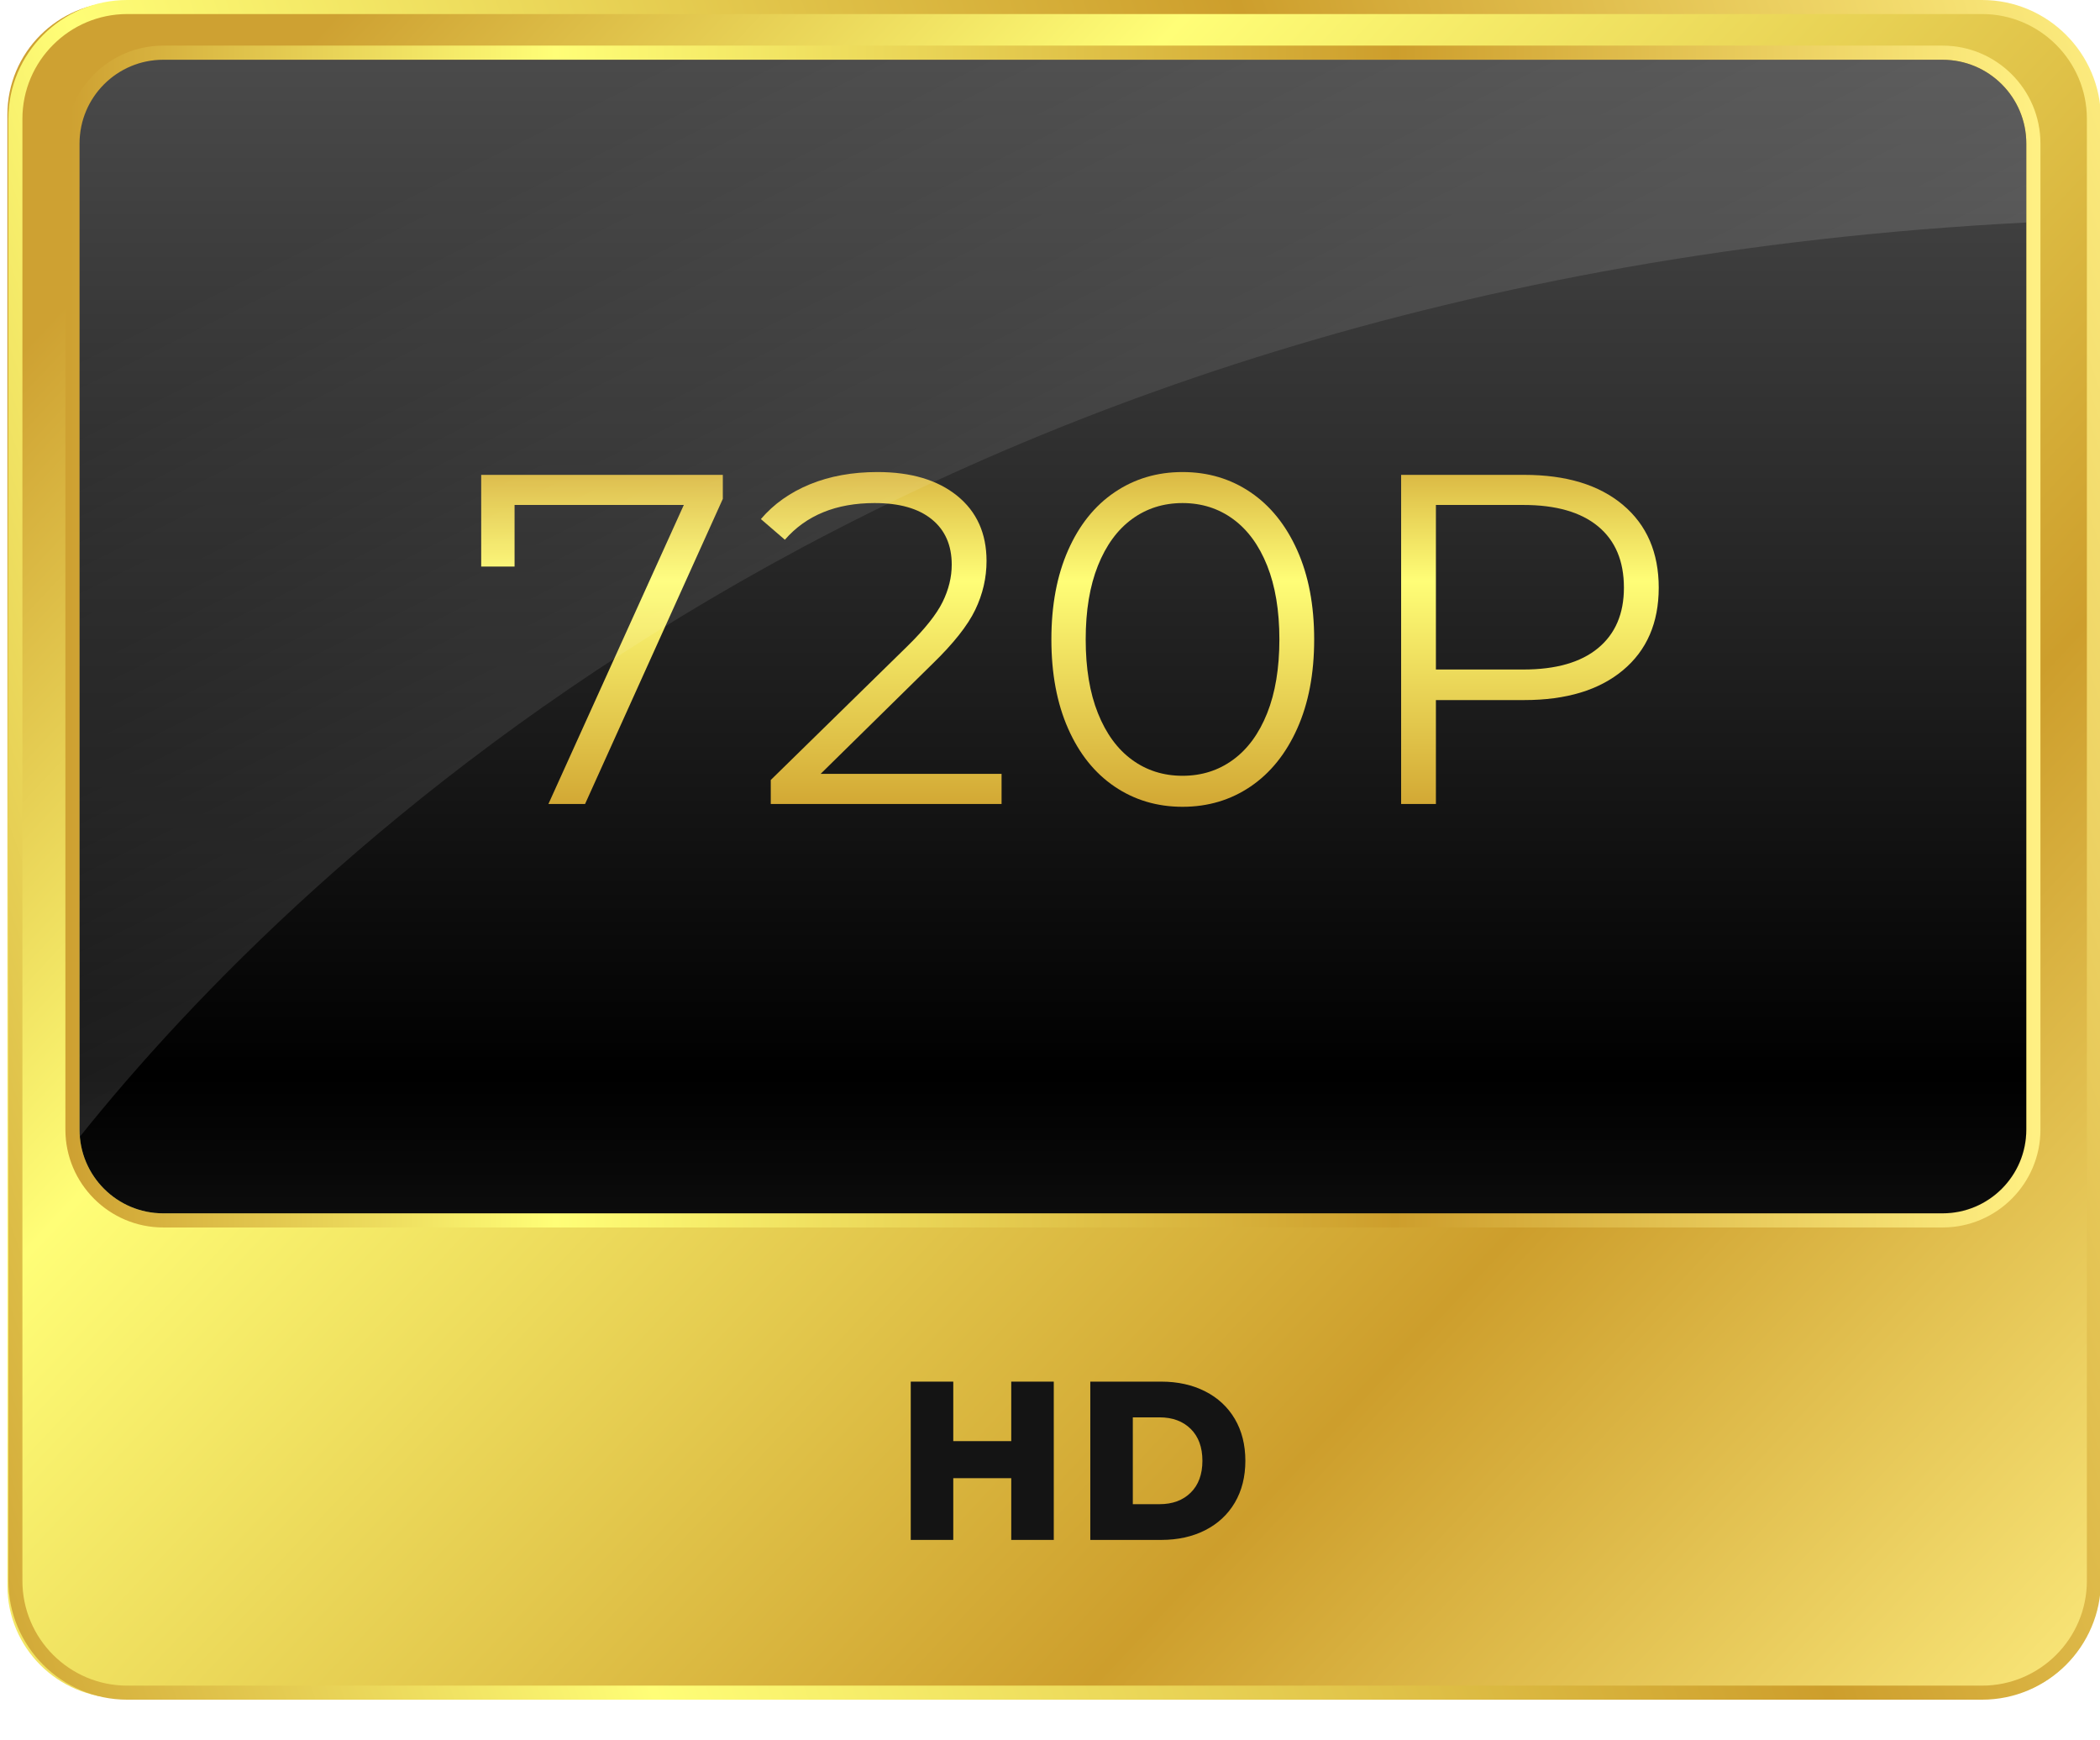
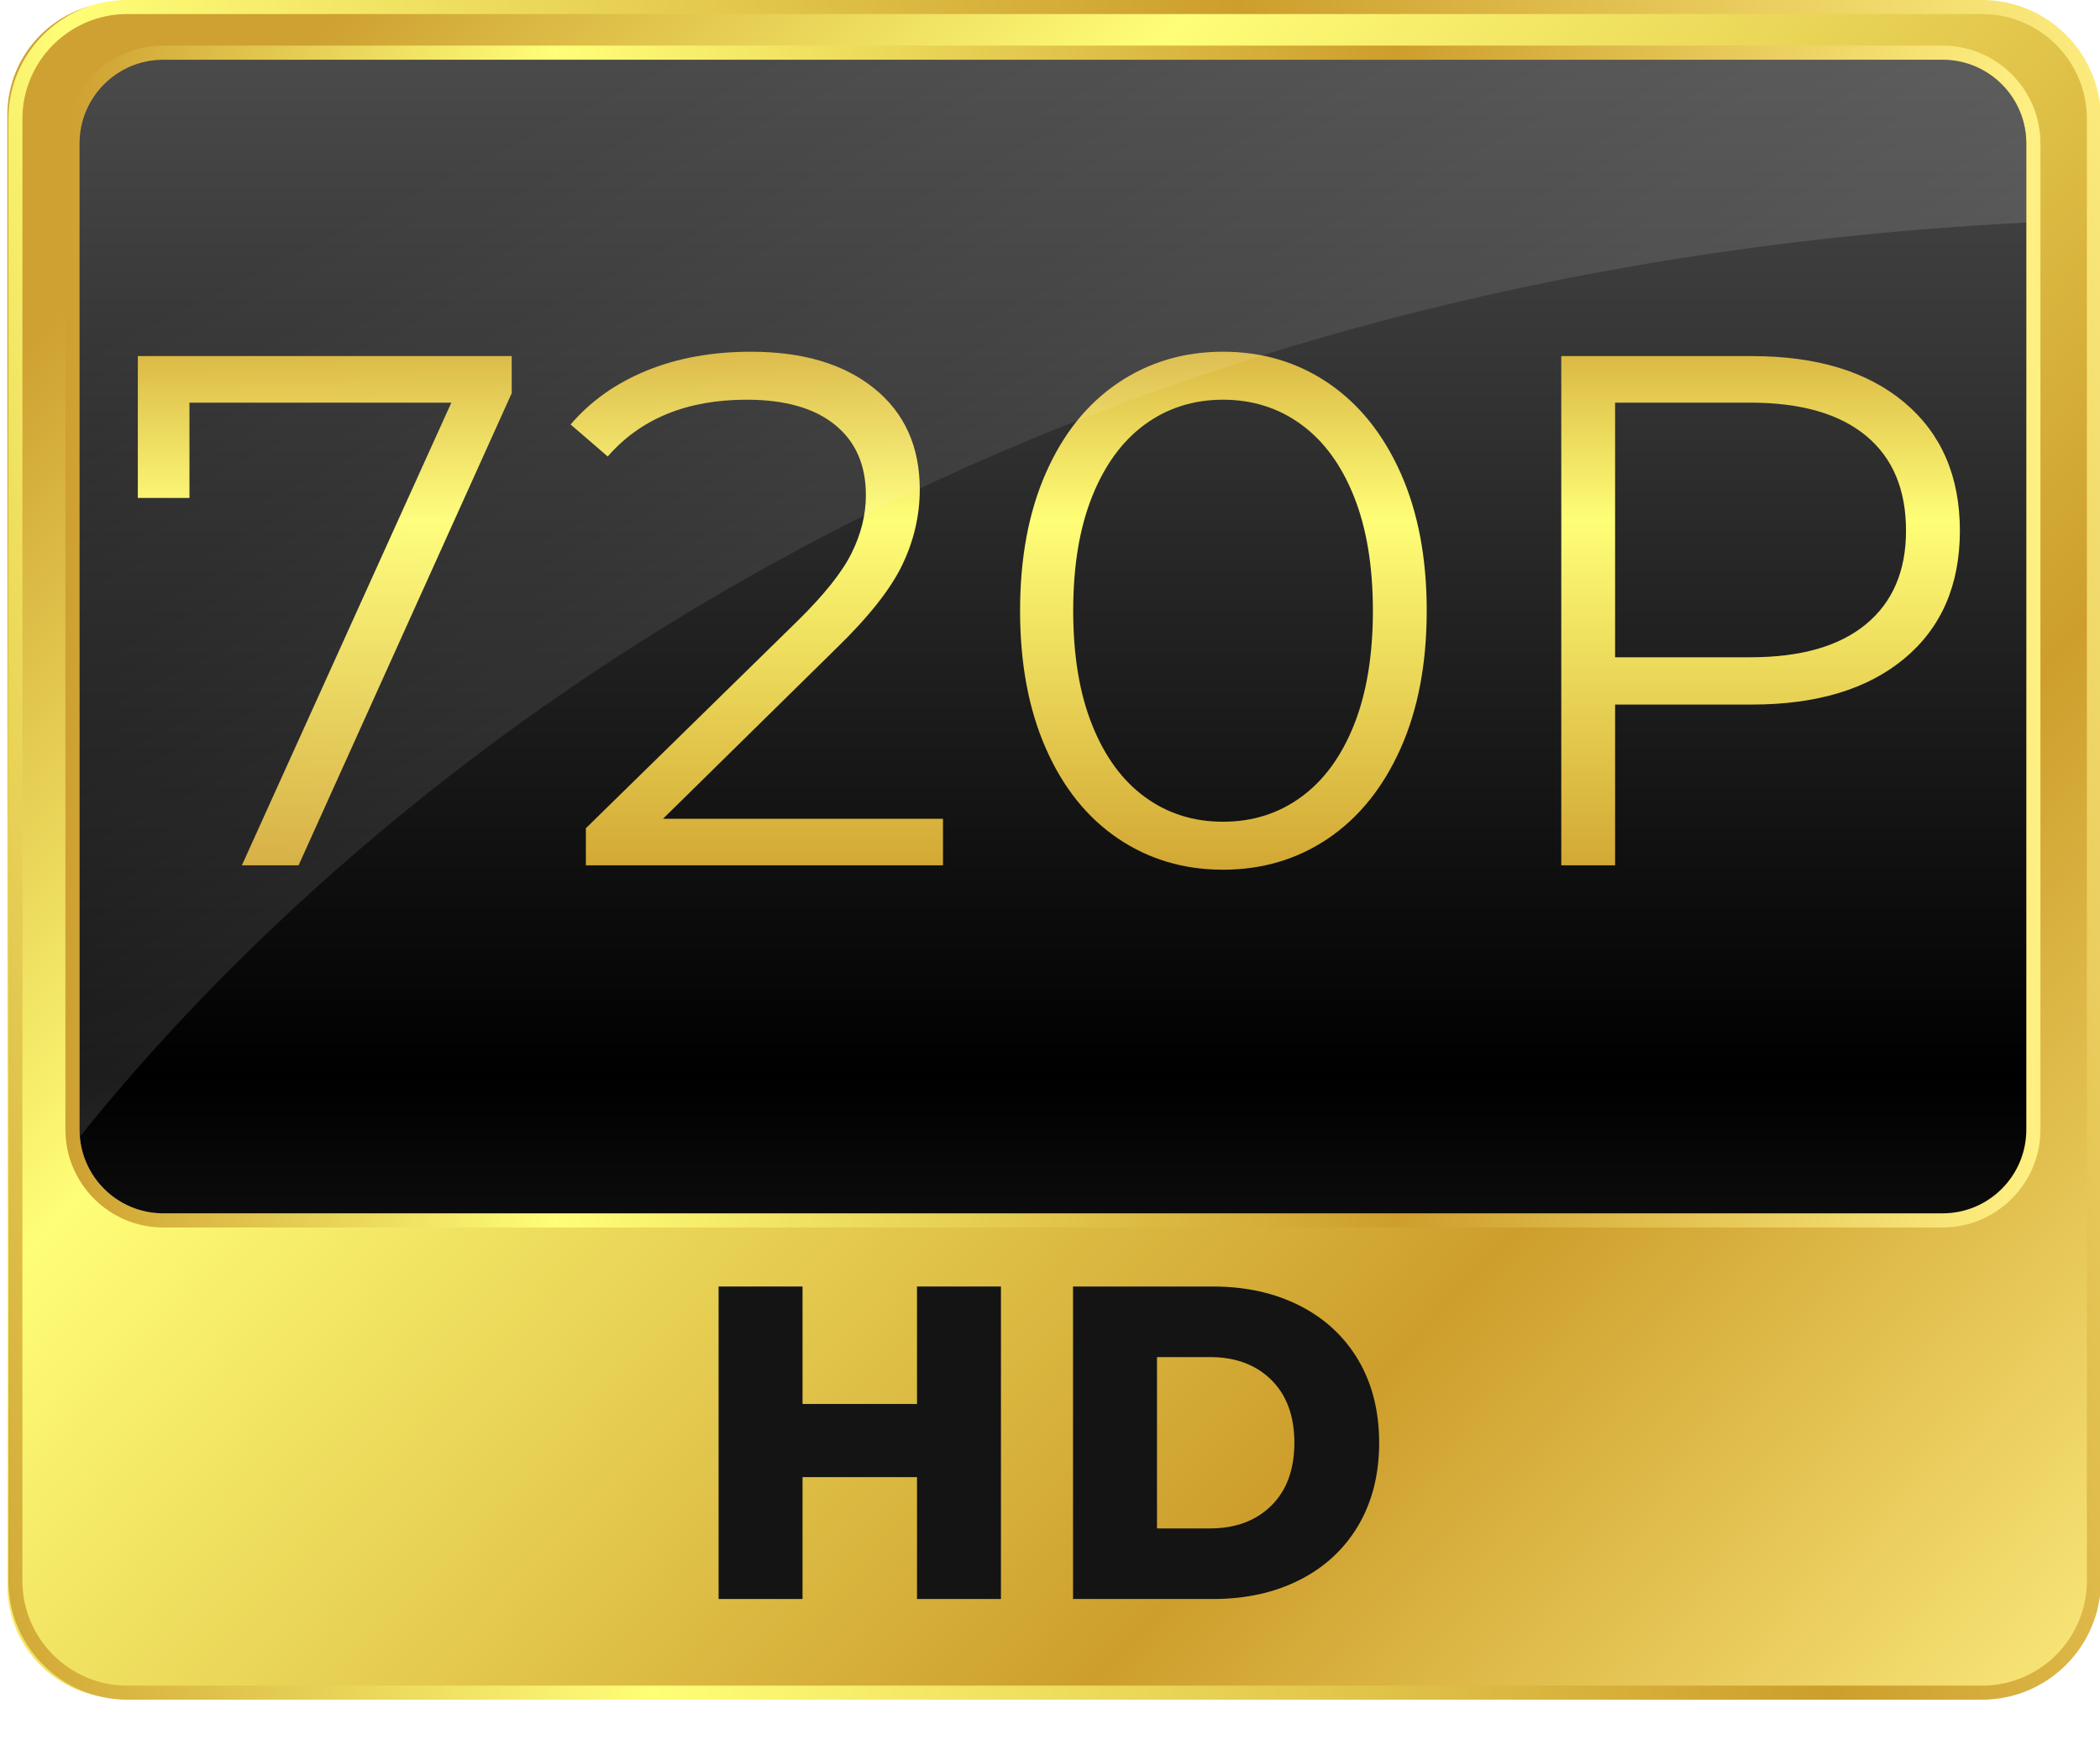
<svg xmlns="http://www.w3.org/2000/svg" version="1.2" viewBox="0 0 640 530" width="640" height="530">
  <defs>
-     <linearGradient id="g1" x2="1" gradientUnits="userSpaceOnUse" gradientTransform="matrix(562.646,528.199,-428.269,456.199,302.72,-213.044)">
+     <linearGradient id="g1" x2="1" gradientUnits="userSpaceOnUse" gradientTransform="matrix(562.646,528.199,-524.6,558.813,302.72,-213.044)">
      <stop offset="0" stop-color="#cea132" />
      <stop offset=".247" stop-color="#fffe77" />
      <stop offset=".674" stop-color="#cd9e2c" />
      <stop offset="1" stop-color="#fff083" />
    </linearGradient>
-     <linearGradient id="g2" x2="1" gradientUnits="userSpaceOnUse" gradientTransform="matrix(729.572,-265.543,215.644,592.477,-151.193,95.478)">
+     <linearGradient id="g2" x2="1" gradientUnits="userSpaceOnUse" gradientTransform="matrix(729.572,-265.543,240.383,660.448,-151.193,95.478)">
      <stop offset="0" stop-color="#cea132" />
      <stop offset=".247" stop-color="#fffe77" />
      <stop offset=".674" stop-color="#cd9e2c" />
      <stop offset="1" stop-color="#fff083" />
    </linearGradient>
-     <linearGradient id="g3" x2="1" gradientUnits="userSpaceOnUse" gradientTransform="matrix(0,-818.44,484.874,0,216.769,526.161)">
+     <linearGradient id="g3" x2="1" gradientUnits="userSpaceOnUse" gradientTransform="matrix(0,-818.44,1381.492,0,216.769,526.161)">
      <stop offset="0" stop-color="#cea132" />
      <stop offset=".247" stop-color="#fffe77" />
      <stop offset=".674" stop-color="#cd9e2c" />
      <stop offset="1" stop-color="#fff083" />
    </linearGradient>
-     <linearGradient id="g4" x2="1" gradientUnits="userSpaceOnUse" gradientTransform="matrix(601.915,0,0,360.106,19.93,13.903)">
+     <linearGradient id="g4" x2="1" gradientUnits="userSpaceOnUse" gradientTransform="matrix(601.915,0,0,360.107,19.93,13.903)">
      <stop offset="0" stop-color="#cea132" />
      <stop offset=".247" stop-color="#fffe77" />
      <stop offset=".674" stop-color="#cd9e2c" />
      <stop offset="1" stop-color="#fff083" />
    </linearGradient>
-     <linearGradient id="g5" x2="1" gradientUnits="userSpaceOnUse" gradientTransform="matrix(0,-818.44,484.874,0,216.769,526.161)">
+     <linearGradient id="g5" x2="1" gradientUnits="userSpaceOnUse" gradientTransform="matrix(0,-818.44,1381.492,0,216.769,526.161)">
      <stop offset="0" stop-color="#3b3b3b" />
      <stop offset=".246" stop-color="#000000" />
      <stop offset=".51" stop-color="#363636" />
      <stop offset=".748" stop-color="#646464" />
      <stop offset="1" stop-color="#101010" />
    </linearGradient>
-     <linearGradient id="g6" x2="1" gradientUnits="userSpaceOnUse" gradientTransform="matrix(0,179.164,-243.998,0,251.756,132.715)">
+     <linearGradient id="g6" x2="1" gradientUnits="userSpaceOnUse" gradientTransform="matrix(0,277.23,-203.582,0,204.636,89.971)">
      <stop offset="0" stop-color="#cea132" />
      <stop offset=".247" stop-color="#fffe77" />
      <stop offset=".674" stop-color="#cd9e2c" />
      <stop offset="1" stop-color="#fff083" />
    </linearGradient>
-     <linearGradient id="g7" x2="1" gradientUnits="userSpaceOnUse" gradientTransform="matrix(0,179.163,-247.049,0,338.298,132.715)">
+     <linearGradient id="g7" x2="1" gradientUnits="userSpaceOnUse" gradientTransform="matrix(0,277.228,-201.055,0,338.547,89.971)">
      <stop offset="0" stop-color="#cea132" />
      <stop offset=".247" stop-color="#fffe77" />
      <stop offset=".674" stop-color="#cd9e2c" />
      <stop offset="1" stop-color="#fff083" />
    </linearGradient>
-     <linearGradient id="g8" x2="1" gradientUnits="userSpaceOnUse" gradientTransform="matrix(0,179.163,-228.199,0,425.425,132.716)">
+     <linearGradient id="g8" x2="1" gradientUnits="userSpaceOnUse" gradientTransform="matrix(0,277.228,-217.679,0,473.363,89.973)">
      <stop offset="0" stop-color="#cea132" />
      <stop offset=".247" stop-color="#fffe77" />
      <stop offset=".674" stop-color="#cd9e2c" />
      <stop offset="1" stop-color="#fff083" />
    </linearGradient>
-     <linearGradient id="g9" x2="1" gradientUnits="userSpaceOnUse" gradientTransform="matrix(0,179.164,-228.858,0,530.31,132.715)">
+     <linearGradient id="g9" x2="1" gradientUnits="userSpaceOnUse" gradientTransform="matrix(0,277.23,-217.046,0,635.657,89.971)">
      <stop offset="0" stop-color="#cea132" />
      <stop offset=".247" stop-color="#fffe77" />
      <stop offset=".674" stop-color="#cd9e2c" />
      <stop offset="1" stop-color="#fff083" />
    </linearGradient>
-     <linearGradient id="g10" x2="1" gradientUnits="userSpaceOnUse" gradientTransform="matrix(555.385,1154.045,-638.255,307.16,369.713,-68.882)">
+     <linearGradient id="g10" x2="1" gradientUnits="userSpaceOnUse" gradientTransform="matrix(555.385,1154.045,-2628.236,1264.838,369.713,-68.882)">
      <stop offset="0" stop-color="#000000" />
      <stop offset="1" stop-color="#b3b3b3" />
    </linearGradient>
  </defs>
  <style>
		.s0 { fill: url(#g1) } 
		.s1 { fill: url(#g2) } 
		.s2 { fill: url(#g3) } 
		.s3 { fill: url(#g4) } 
		.s4 { fill: url(#g5) } 
		.s5 { fill: url(#g6) } 
		.s6 { fill: url(#g7) } 
		.s7 { fill: url(#g8) } 
		.s8 { fill: url(#g9) } 
		.s9 { fill: #141414 } 
		.s10 { mix-blend-mode: screen;fill: url(#g10) } 
	</style>
  <g id="Layer 1">
    <g id="&lt;Group&gt;">
      <g id="&lt;Group&gt;">
        <path id="&lt;Path&gt;" class="s0" d="m605.24 517.38h-568.71c-18.93 0-34.28-15.35-34.28-34.29v-448.14c0-18.93 15.35-34.28 34.28-34.28h568.71c18.94 0 34.29 15.35 34.29 34.28v448.14c0 18.94-15.35 34.29-34.29 34.29z" />
        <path id="&lt;Compound Path&gt;" class="s1" d="m604.06 517.89h-565.28c-19.98 0-36.23-16.25-36.23-36.22v-445.45c0-19.97 16.25-36.22 36.23-36.22h565.28c19.97 0 36.22 16.25 36.22 36.22v445.45c0 19.97-16.25 36.22-36.22 36.22zm-565.28-513.61c-17.62 0-31.95 14.33-31.95 31.94v445.45c0 17.61 14.33 31.94 31.95 31.94h565.28c17.61 0 31.94-14.33 31.94-31.94v-445.45c0-17.61-14.33-31.94-31.94-31.94z" />
      </g>
      <g id="&lt;Group&gt;">
        <path id="&lt;Path&gt;" class="s2" d="m592.02 369.7h-542.27c-14.09 0-25.51-11.42-25.51-25.51v-300.46c0-14.1 11.42-25.52 25.51-25.52h542.27c14.09 0 25.52 11.42 25.52 25.52v300.46c0 14.09-11.43 25.51-25.52 25.51z" />
        <path id="&lt;Compound Path&gt;" class="s3" d="m592.02 13.9h-542.27c-16.44 0-29.82 13.38-29.82 29.83v300.46c0 16.44 13.38 29.82 29.82 29.82h542.27c16.45 0 29.83-13.38 29.83-29.82v-300.46c0-16.45-13.38-29.83-29.83-29.83zm0 4.31c14.09 0 25.52 11.42 25.52 25.52v300.46c0 14.09-11.43 25.51-25.52 25.51h-542.27c-14.09 0-25.51-11.42-25.51-25.51v-300.46c0-14.1 11.42-25.52 25.51-25.52z" />
      </g>
      <path id="&lt;Path&gt;" class="s4" d="m592.02 369.7h-542.27c-14.09 0-25.51-11.42-25.51-25.51v-300.46c0-14.1 11.42-25.52 25.51-25.52h542.27c14.09 0 25.52 11.42 25.52 25.52v300.46c0 14.09-11.43 25.51-25.52 25.51z" />
      <g id="&lt;Group&gt;">
-         <path id="&lt;Compound Path&gt;" class="s5" d="m220.29 144.69v7.31l-41.98 92.97h-11.17l41.26-91.11h-51.58v18.77h-10.17v-27.94z" />
-         <path id="&lt;Compound Path&gt;" class="s6" d="m305.24 235.8v9.17h-70.34v-7.31l41.69-40.82q7.88-7.74 10.67-13.4 2.79-5.66 2.79-11.39 0-8.88-6.08-13.82-6.09-4.95-17.41-4.95-17.62 0-27.36 11.18l-7.31-6.3q5.87-6.88 14.97-10.61 9.1-3.72 20.56-3.72 15.33 0 24.28 7.23 8.95 7.24 8.96 19.85 0 7.73-3.44 14.89-3.44 7.17-13.04 16.48l-34.09 33.52z" />
-         <path id="&lt;Compound Path&gt;" class="s7" d="m339.69 239.67q-9.1-6.16-14.18-17.69-5.09-11.53-5.09-27.15 0-15.61 5.09-27.15 5.08-11.53 14.18-17.69 9.1-6.16 20.7-6.16 11.61 0 20.71 6.16 9.09 6.16 14.25 17.69 5.16 11.54 5.16 27.15 0 15.62-5.16 27.15-5.16 11.53-14.25 17.69-9.1 6.16-20.71 6.16-11.6 0-20.7-6.16zm36.1-8.17q6.67-4.86 10.39-14.18 3.72-9.31 3.73-22.49-0.01-13.18-3.73-22.49-3.72-9.31-10.39-14.18-6.66-4.87-15.4-4.88-8.74 0.01-15.4 4.88-6.66 4.87-10.38 14.18-3.73 9.31-3.73 22.49 0 13.18 3.73 22.49 3.72 9.32 10.38 14.18 6.66 4.88 15.4 4.88 8.74 0 15.4-4.88z" />
-         <path id="&lt;Compound Path&gt;" class="s8" d="m494.63 153.86q10.88 9.17 10.89 25.21-0.01 16.05-10.89 25.14-10.89 9.1-30.09 9.1h-26.93v31.66h-10.6v-100.28h37.53q19.2 0 30.09 9.17zm-7.6 43.62q7.88-6.52 7.88-18.41 0-12.18-7.88-18.69-7.88-6.52-22.77-6.52h-26.65v50.14h26.65q14.89 0 22.77-6.52z" />
+         <path id="&lt;Compound Path&gt;" class="s5" d="m155.95 108.5v11.31l-64.96 143.86h-17.28l63.84-140.98h-79.81v29.04h-15.74v-43.23z" />
+         <path id="&lt;Compound Path&gt;" class="s6" d="m287.39 249.48v14.19h-108.84v-11.31l64.51-63.16q12.2-11.98 16.51-20.74 4.32-8.76 4.32-17.62 0-13.74-9.41-21.39-9.42-7.66-26.94-7.66-27.26 0-42.33 17.3l-11.31-9.75q9.08-10.64 23.16-16.41 14.08-5.76 31.81-5.76 23.72 0 37.57 11.19 13.85 11.2 13.87 30.71 0 11.96-5.33 23.04-5.32 11.1-20.17 25.5l-52.75 51.87z" />
+         <path id="&lt;Compound Path&gt;" class="s7" d="m340.7 255.47q-14.08-9.53-21.94-27.37-7.88-17.85-7.88-42.02 0-24.15 7.88-42.01 7.86-17.84 21.94-27.37 14.08-9.53 32.03-9.53 17.97 0 32.05 9.53 14.06 9.53 22.05 27.37 7.98 17.86 7.98 42.01 0 24.17-7.98 42.02-7.99 17.84-22.05 27.37-14.08 9.53-32.05 9.53-17.95 0-32.03-9.53zm55.86-12.64q10.32-7.52 16.08-21.95 5.75-14.4 5.77-34.8-0.02-20.39-5.77-34.79-5.76-14.41-16.08-21.95-10.3-7.53-23.83-7.55-13.52 0.02-23.83 7.55-10.3 7.54-16.06 21.95-5.77 14.4-5.77 34.79 0 20.4 5.77 34.8 5.76 14.43 16.06 21.95 10.31 7.55 23.83 7.55 13.53 0 23.83-7.55z" />
+         <path id="&lt;Compound Path&gt;" class="s8" d="m580.45 122.69q16.83 14.19 16.85 39.01-0.02 24.83-16.85 38.9-16.85 14.08-46.56 14.08h-41.67v48.99h-16.4v-155.17h58.07q29.71 0 46.56 14.19zm-11.76 67.5q12.19-10.09 12.19-28.49 0-18.85-12.19-28.92-12.2-10.09-35.24-10.09h-41.23v77.58h41.23q23.04 0 35.24-10.08z" />
      </g>
      <g id="&lt;Group&gt;">
-         <path id="&lt;Compound Path&gt;" class="s9" d="m321.15 420.98v48.23h-12.96v-18.81h-17.67v18.81h-12.96v-48.23h12.96v18.13h17.67v-18.13z" />
-         <path id="&lt;Compound Path&gt;" class="s9" d="m332.28 420.98h21.66q7.53 0.01 13.36 2.97 5.82 2.96 9.03 8.4 3.2 5.45 3.21 12.75-0.01 7.3-3.21 12.75-3.21 5.44-9.03 8.4-5.83 2.96-13.36 2.96h-21.66zm21.14 37.34q5.89 0 9.46-3.51 3.56-3.51 3.57-9.71-0.01-6.21-3.57-9.72-3.57-3.51-9.46-3.51h-8.18v26.45z" />
+         <path id="&lt;Compound Path&gt;" class="s9" d="m305.05 392v95.21h-25.58v-37.13h-34.89v37.13h-25.58v-95.21h25.58v35.79h34.89v-35.79z" />
+         <path id="&lt;Compound Path&gt;" class="s9" d="m327.02 392h42.76q14.87 0.02 26.37 5.86 11.49 5.85 17.83 16.59 6.32 10.75 6.34 25.16-0.02 14.42-6.34 25.17-6.34 10.74-17.83 16.59-11.5 5.84-26.37 5.84h-42.76zm41.73 73.71q11.63 0 18.68-6.93 7.03-6.93 7.05-19.17-0.02-12.25-7.05-19.18-7.05-6.93-18.68-6.93h-16.14v52.21z" />
      </g>
      <path id="&lt;Path&gt;" class="s10" d="m592.02 18.21h-542.27c-14.09 0-25.51 11.42-25.51 25.52v300.46q0.01 1.08 0.11 2.15c66.44-82.96 247.99-260.88 593.19-278.54v-24.07c0-14.1-11.43-25.52-25.52-25.52z" />
    </g>
  </g>
</svg>
